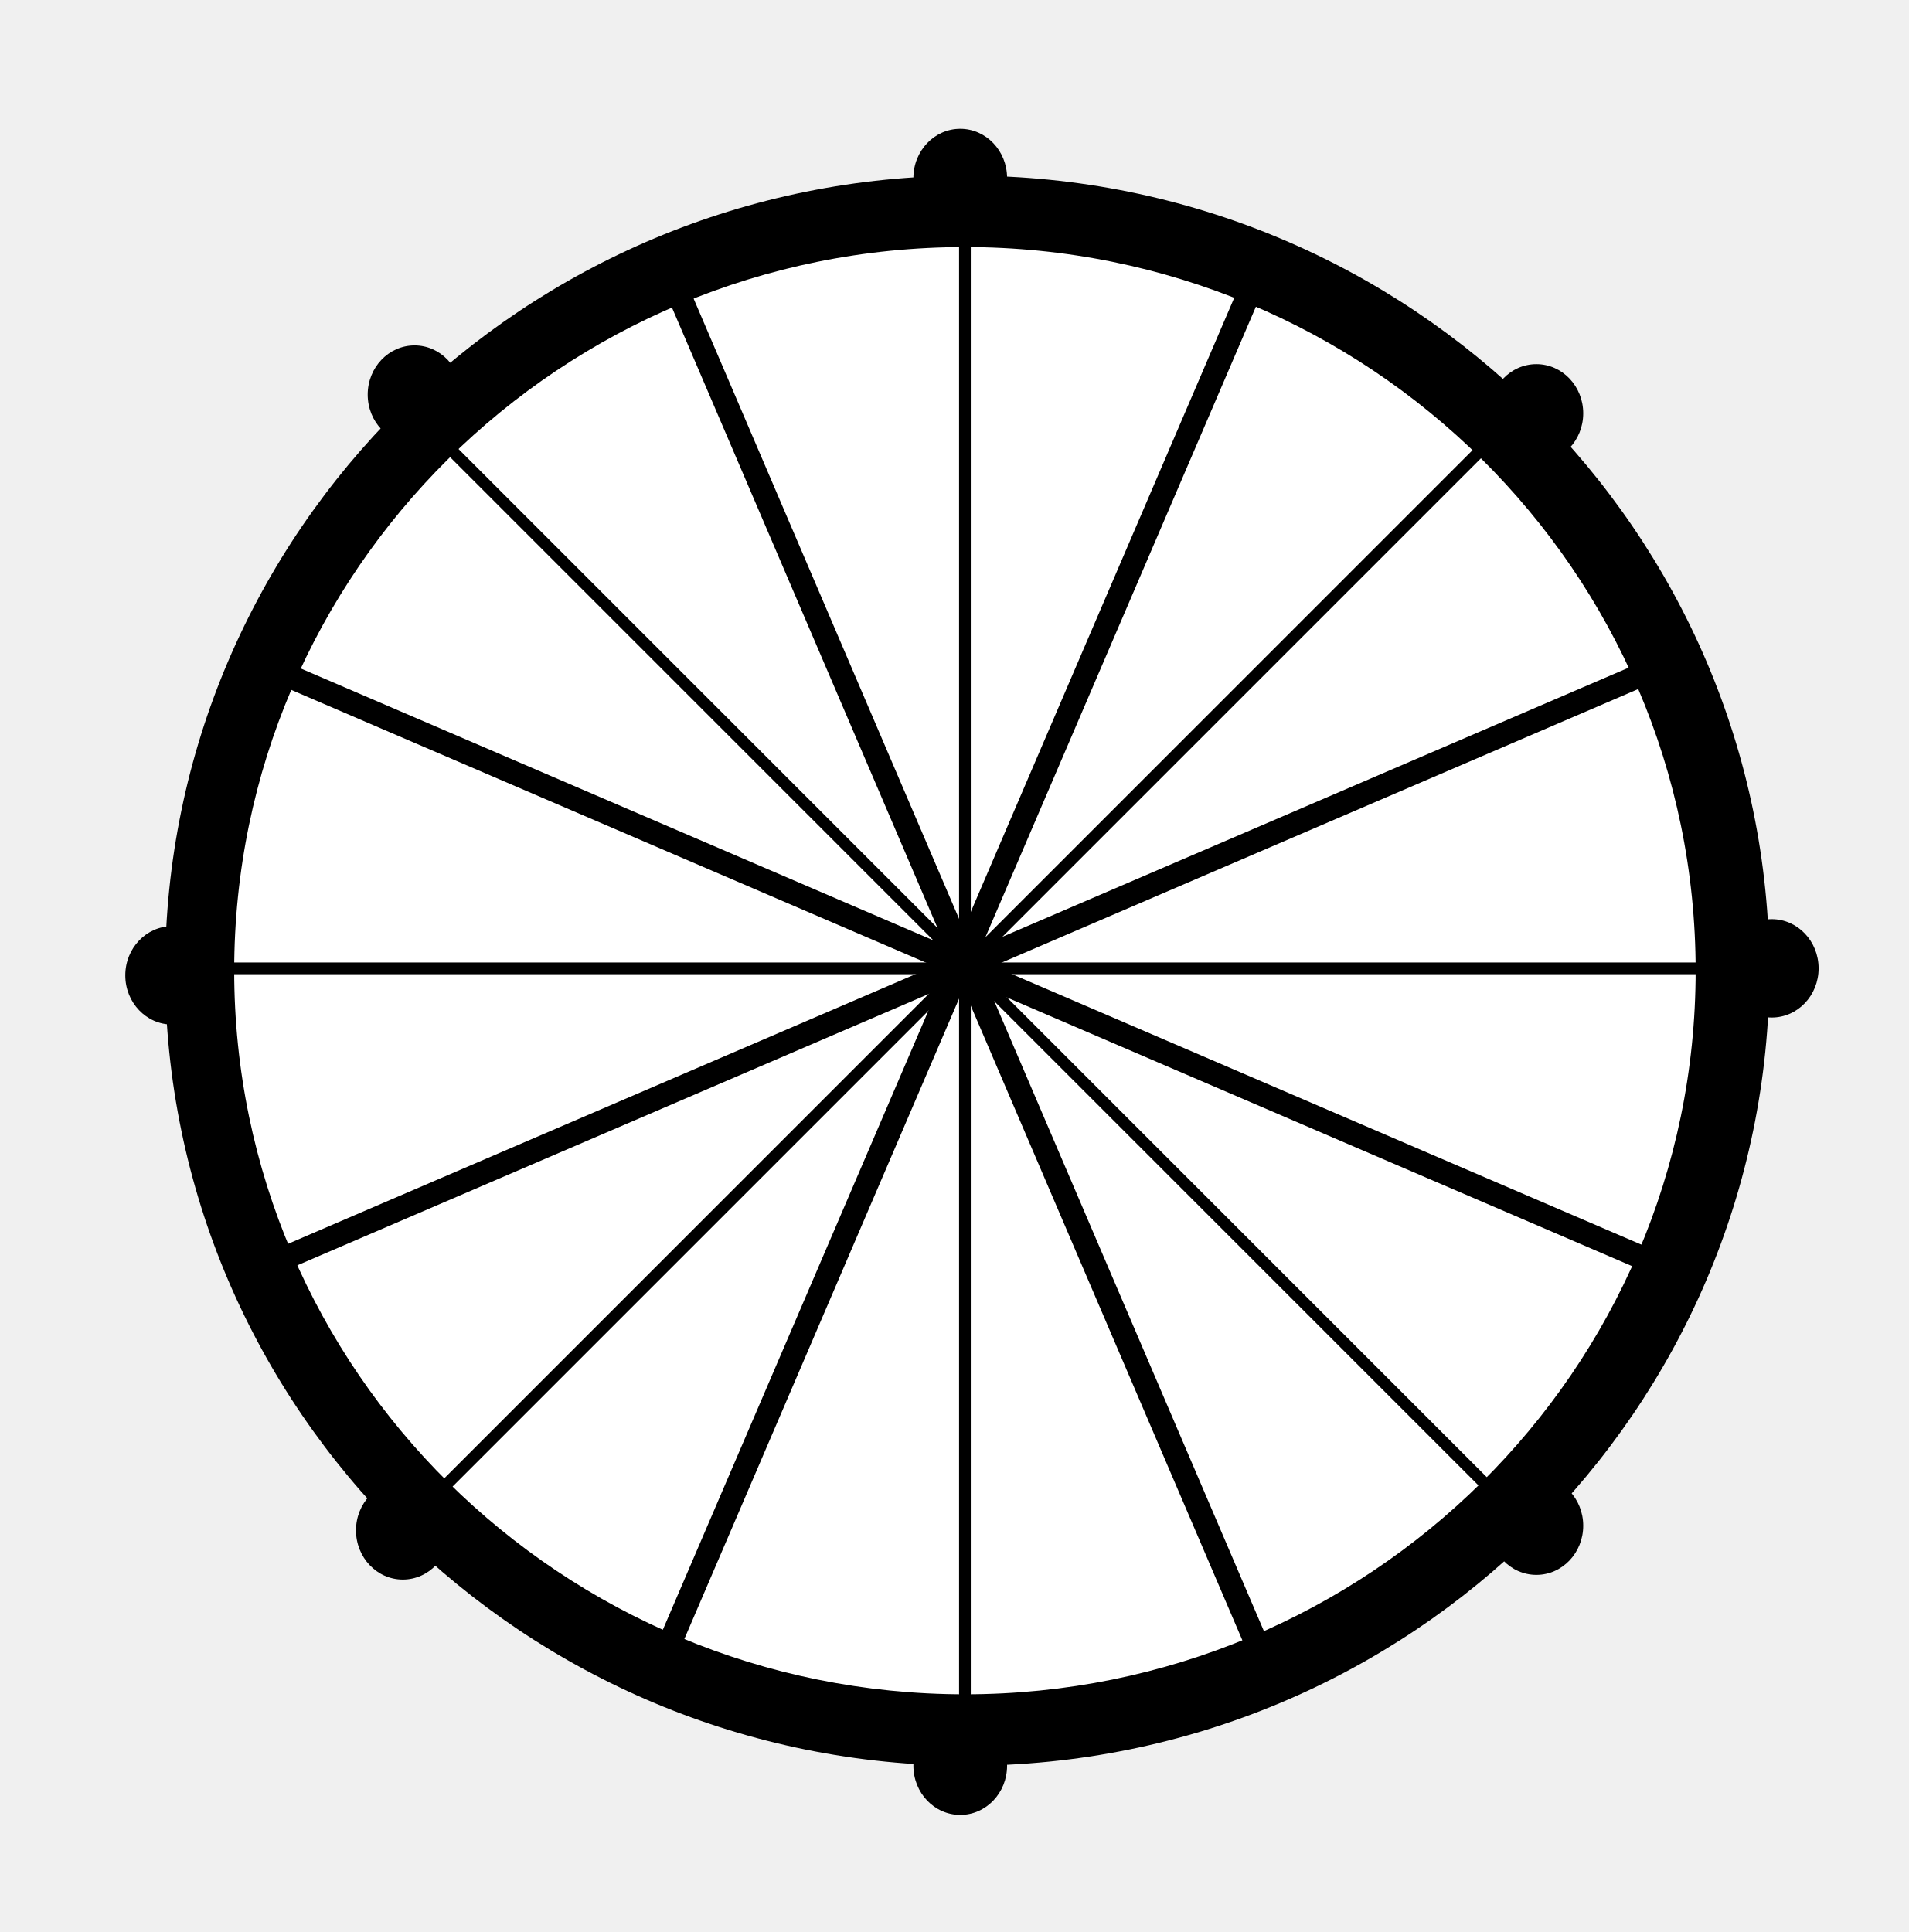
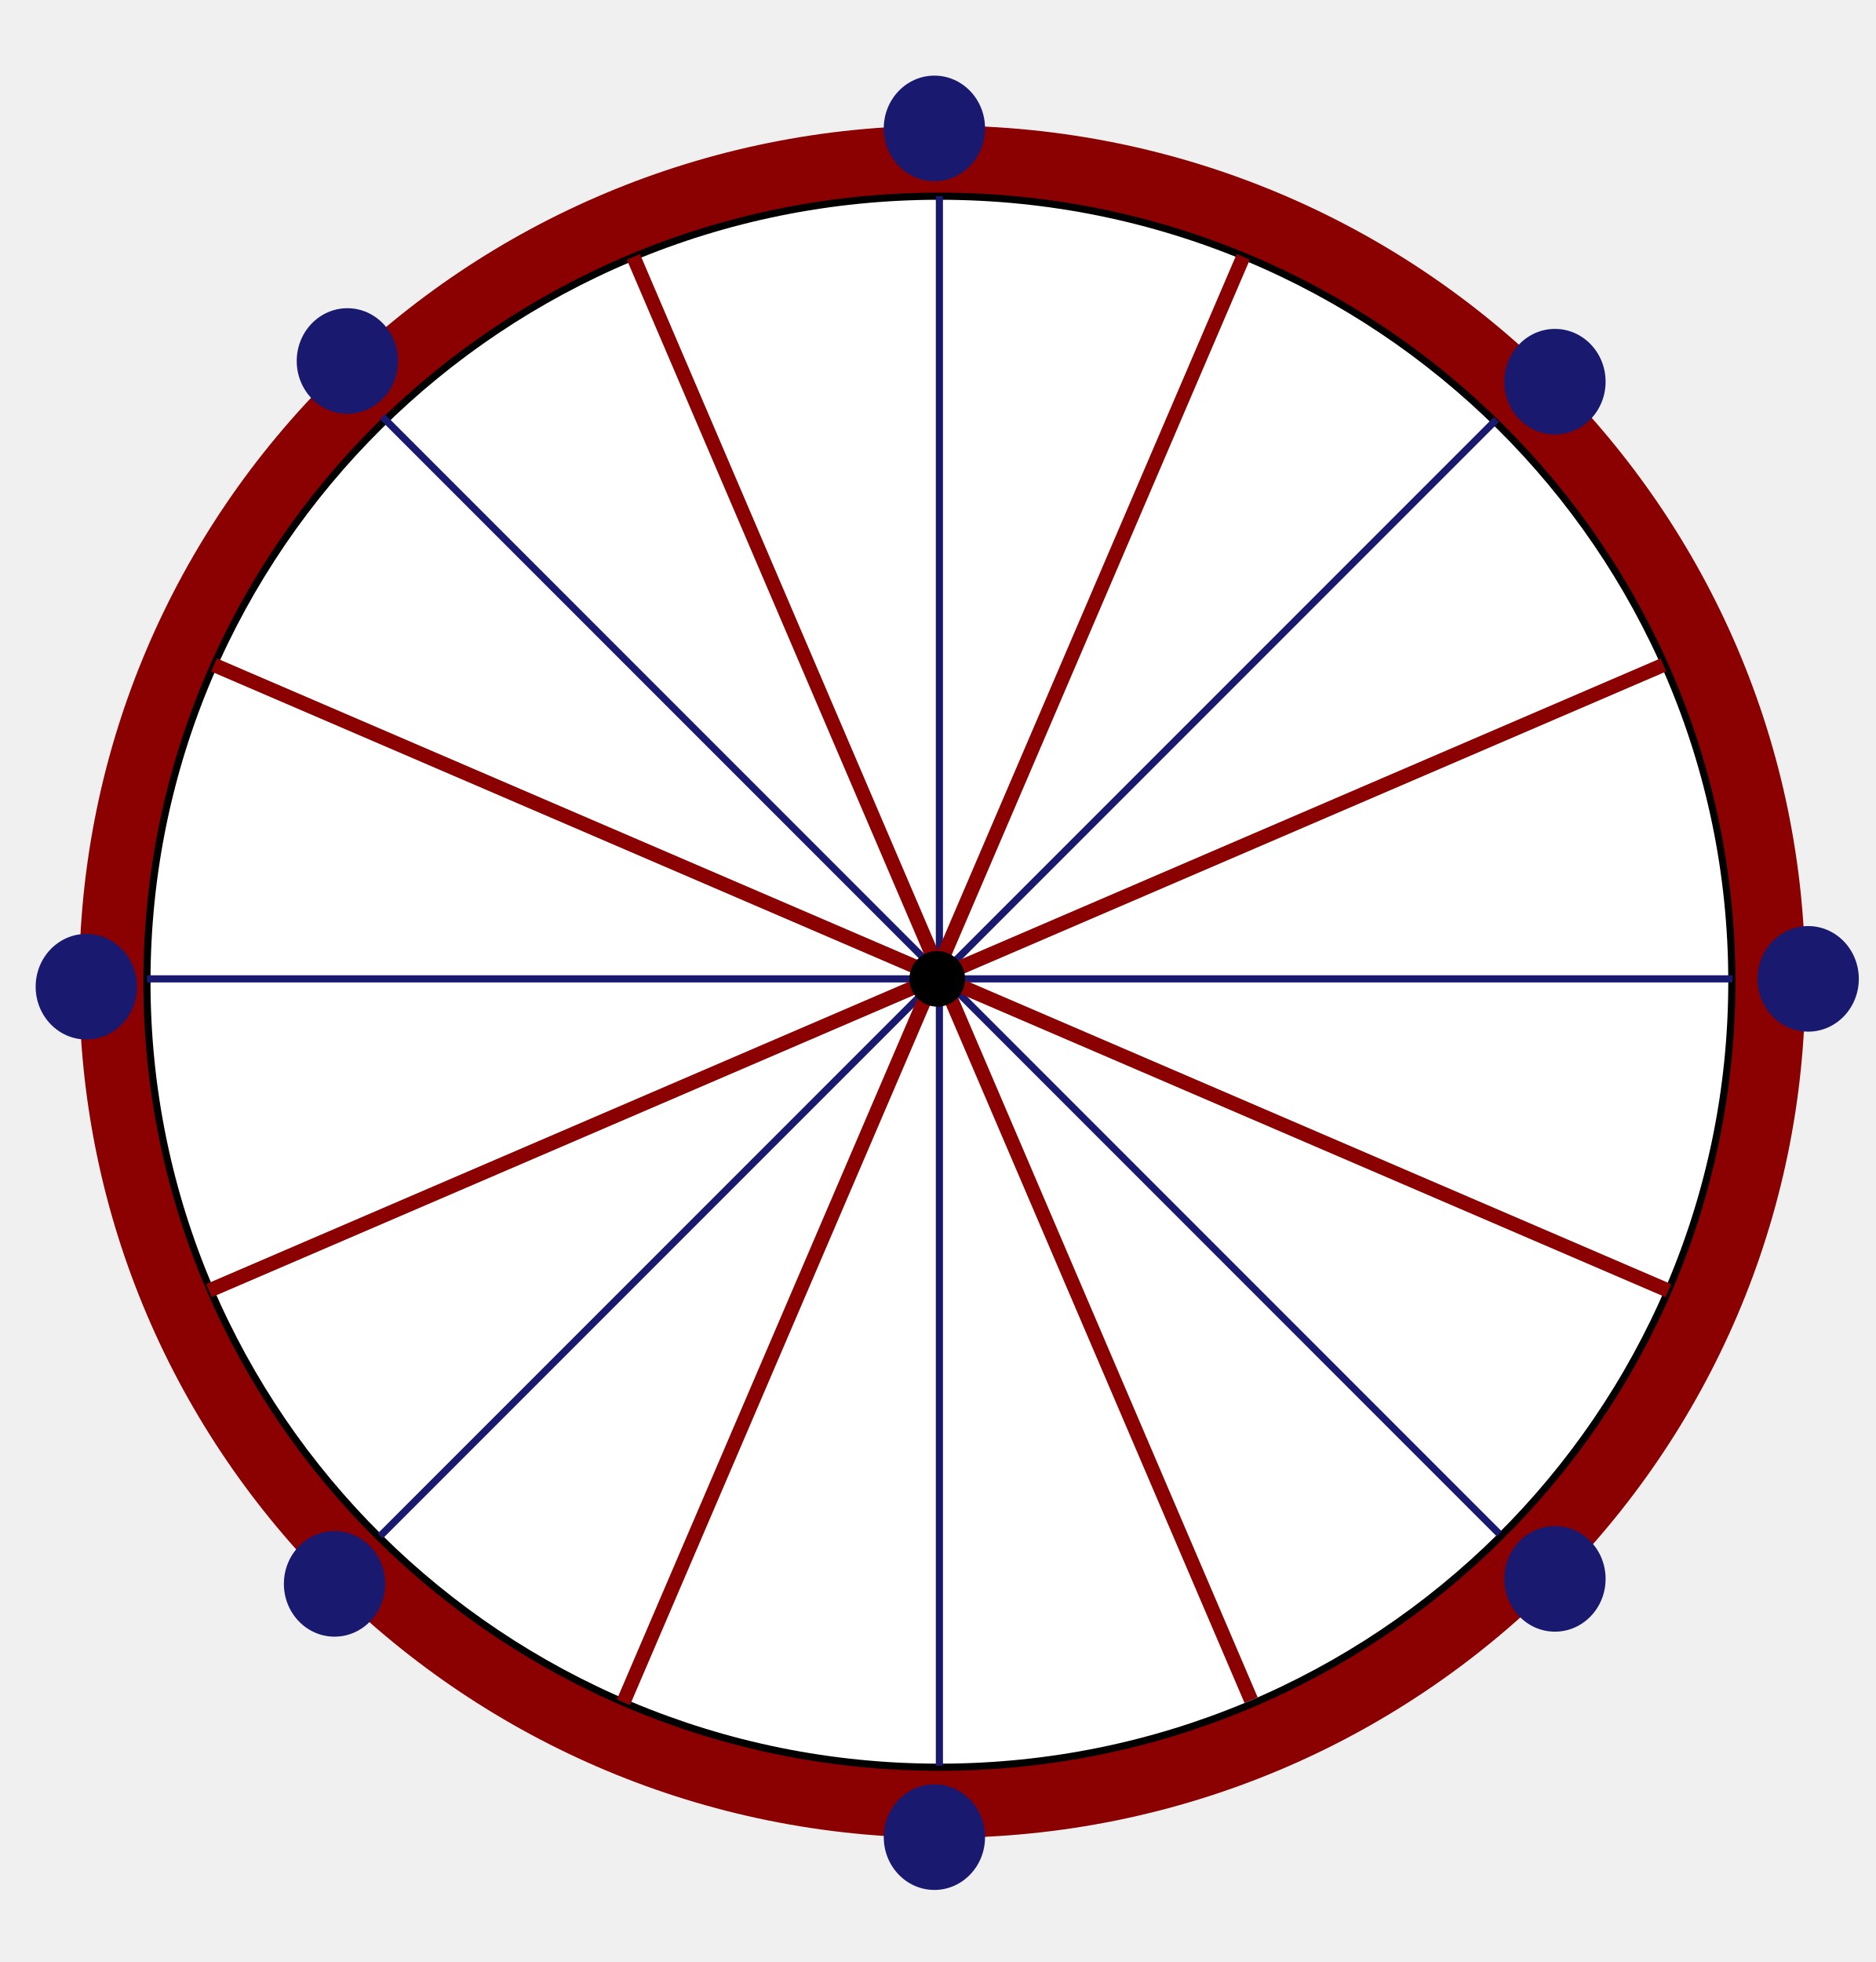
- <svg xmlns="http://www.w3.org/2000/svg" version="1.1" id="Layer_1" x="0px" y="0px" viewBox="223 284 163 165" enable-background="new 223 284 163 165" xml:space="preserve">
+ <svg xmlns="http://www.w3.org/2000/svg" version="1.1" id="Layer_1" x="0px" y="0px" viewBox="25 172 263 275" enable-background="new 25 172 263 275" xml:space="preserve">
  <g>
-     <ellipse cx="305.6" cy="366.9" rx="68.5" ry="67.9" />
-     <ellipse fill="#FFFFFF" stroke="#000000" stroke-miterlimit="10" cx="305.4" cy="366.9" rx="62.9" ry="62.3" />
-     <line fill="none" stroke="#000000" stroke-miterlimit="10" x1="305.4" y1="304.6" x2="305.4" y2="429.1" />
-     <line fill="none" stroke="#000000" stroke-miterlimit="10" x1="242.5" y1="366.7" x2="368.3" y2="366.7" />
-     <line fill="none" stroke="#000000" stroke-miterlimit="10" x1="261" y1="410.9" x2="349.6" y2="322.3" />
-     <line fill="none" stroke="#000000" stroke-miterlimit="10" x1="349.8" y1="410.7" x2="261.2" y2="322.1" />
-     <line fill="none" stroke="#000000" stroke-width="2" stroke-miterlimit="10" x1="363.2" y1="391.4" x2="247.8" y2="341.8" />
-     <line fill="none" stroke="#000000" stroke-width="2" stroke-miterlimit="10" x1="247.4" y1="391.4" x2="362.8" y2="341.8" />
-     <line fill="none" stroke="#000000" stroke-width="2" stroke-miterlimit="10" x1="330.1" y1="423.9" x2="281.1" y2="309.4" />
-     <line fill="none" stroke="#000000" stroke-width="2" stroke-miterlimit="10" x1="280.3" y1="424.1" x2="329.5" y2="309.4" />
-     <ellipse cx="305" cy="299.2" rx="4" ry="4.2" />
-     <ellipse cx="305" cy="434.8" rx="4" ry="4.2" />
-     <ellipse cx="374.3" cy="366.7" rx="4" ry="4.2" />
-     <ellipse cx="237.7" cy="367.3" rx="4" ry="4.2" />
-     <ellipse cx="354.2" cy="319.3" rx="4" ry="4.2" />
-     <ellipse cx="354.2" cy="414.3" rx="4" ry="4.2" />
-     <ellipse cx="258.4" cy="317.7" rx="4" ry="4.2" />
-     <ellipse cx="257.4" cy="414.7" rx="4" ry="4.2" />
-     <ellipse cx="305.2" cy="366.7" rx="2.2" ry="2.2" />
+     <ellipse fill="#8B0000" cx="157.1" cy="309.6" rx="121" ry="120" />
+     <ellipse fill="#FFFFFF" stroke="#000000" stroke-miterlimit="10" cx="156.7" cy="309.6" rx="111.1" ry="110.1" />
+     <line fill="none" stroke="#191970" stroke-miterlimit="10" x1="156.7" y1="199.5" x2="156.7" y2="419.5" />
+     <line fill="none" stroke="#191970" stroke-miterlimit="10" x1="45.6" y1="309.2" x2="267.9" y2="309.2" />
+     <line fill="none" stroke="#191970" stroke-miterlimit="10" x1="78.3" y1="387.3" x2="234.8" y2="230.8" />
+     <line fill="none" stroke="#191970" stroke-miterlimit="10" x1="235.2" y1="387" x2="78.6" y2="230.4" />
+     <line fill="#8B0000" stroke="#8B0000" stroke-width="2" stroke-miterlimit="10" x1="258.9" y1="352.9" x2="55" y2="265.2" />
+     <line fill="#8B0000" stroke="#8B0000" stroke-width="2" stroke-miterlimit="10" x1="54.3" y1="352.9" x2="258.2" y2="265.2" />
+     <line fill="#8B0000" stroke="#8B0000" stroke-width="2" stroke-miterlimit="10" x1="200.4" y1="410.3" x2="113.8" y2="208" />
+     <line fill="#8B0000" stroke="#8B0000" stroke-width="2" stroke-miterlimit="10" x1="112.4" y1="410.6" x2="199.3" y2="208" />
+     <ellipse fill="#191970" cx="156" cy="190" rx="7.1" ry="7.4" />
+     <ellipse fill="#191970" cx="156" cy="429.5" rx="7.1" ry="7.4" />
+     <ellipse fill="#191970" cx="278.5" cy="309.2" rx="7.1" ry="7.4" />
+     <ellipse fill="#191970" cx="37.1" cy="310.3" rx="7.1" ry="7.4" />
+     <ellipse fill="#191970" cx="243" cy="225.5" rx="7.1" ry="7.4" />
+     <ellipse fill="#191970" cx="243" cy="393.3" rx="7.1" ry="7.4" />
+     <ellipse fill="#191970" cx="73.7" cy="222.6" rx="7.1" ry="7.4" />
+     <ellipse fill="#191970" cx="71.9" cy="394" rx="7.1" ry="7.4" />
+     <ellipse cx="156.4" cy="309.2" rx="3.9" ry="3.9" />
  </g>
</svg>
